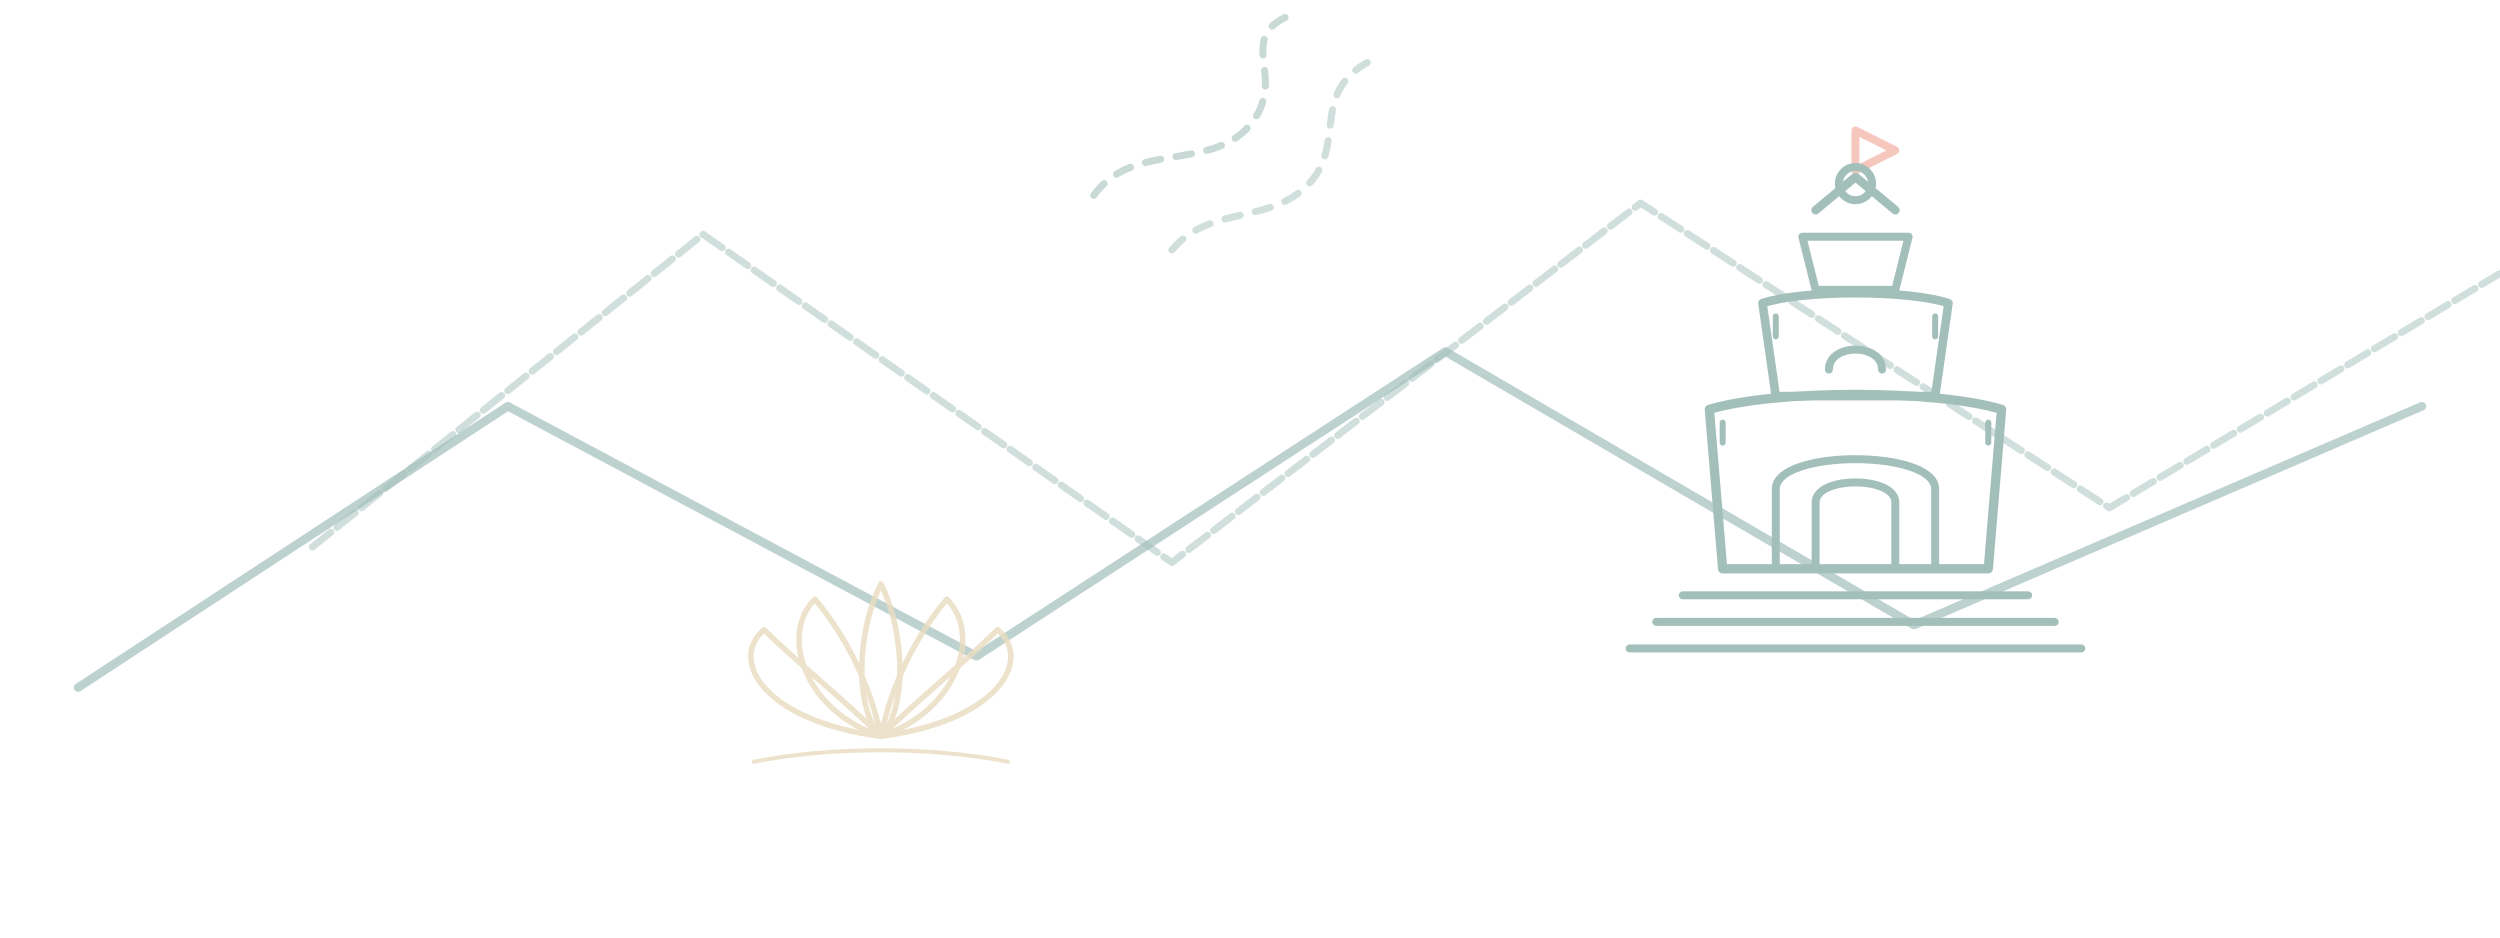
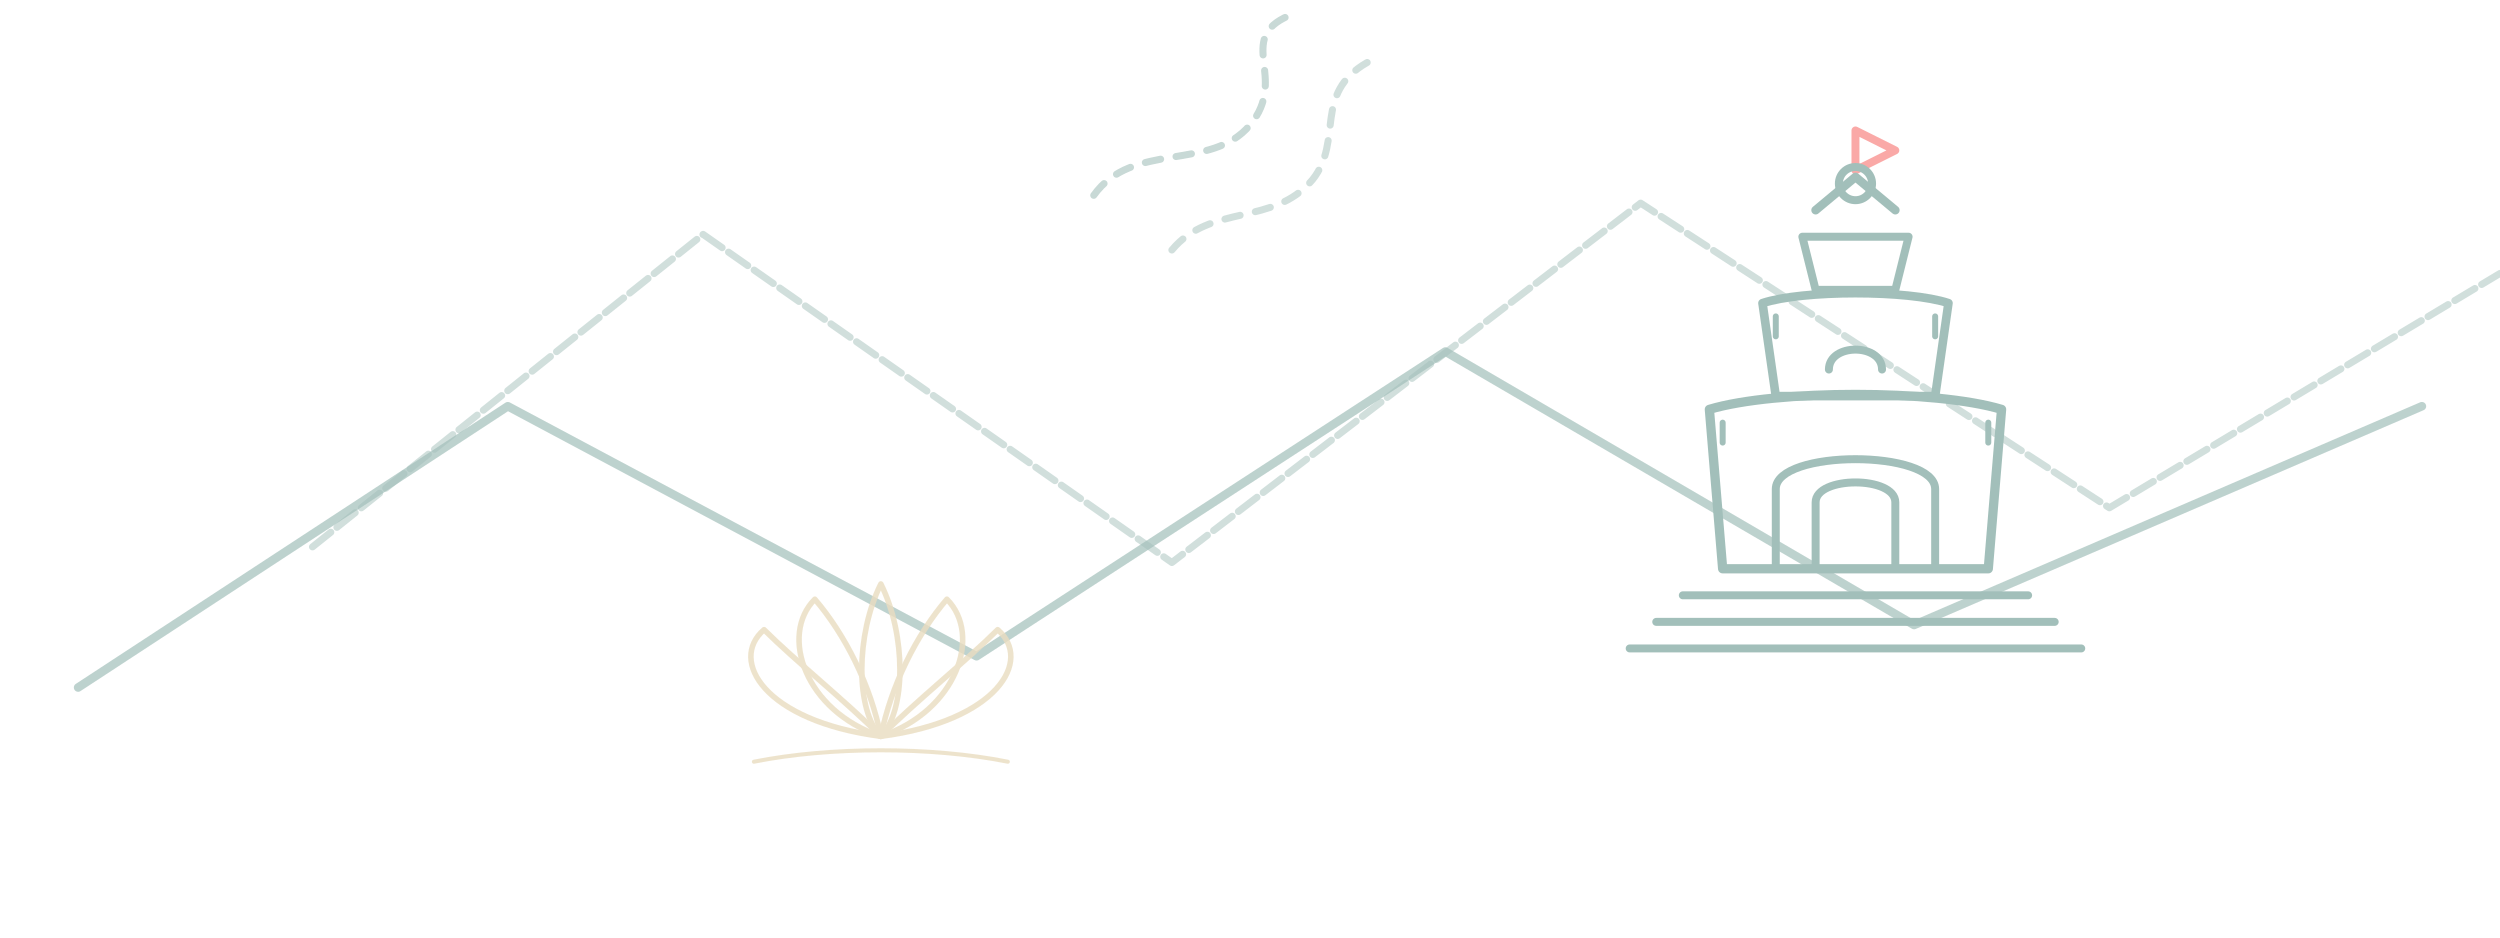
<svg xmlns="http://www.w3.org/2000/svg" viewBox="0 0 320 120" width="320" height="120" fill="none">
  <g stroke="#175f52" stroke-width="1.2" stroke-linecap="round" stroke-linejoin="round" opacity="0.4">
    <path d="M40 70 L90 30 L150 72 L210 26 L270 65 L320 35" stroke-dasharray="3 1" stroke-width="0.9" opacity="0.5" />
    <path d="M10 88 L65 52 L125 84 L185 45 L245 80 L310 52" stroke-width="1.1" opacity="0.7" />
    <g transform="translate(195, 15) scale(0.85)">
-       <path d="M50 8 L50 2 M50 2 L56 5 L50 8" stroke="#e8735a" stroke-width="1.2" />
+       <path d="M50 8 L50 2 M50 2 L56 5 L50 8" stroke="#f22924" stroke-width="1.2" />
      <circle cx="50" cy="10" r="2.5" />
      <path d="M44 14 L50 9 L56 14" stroke-width="1.3" />
      <path d="M42 18 L58 18 L56 26 L44 26 Z" />
      <path d="M36 28 C42 26, 58 26, 64 28 L62 42 L38 42 Z" stroke-width="1.3" />
      <path d="M46 38 C46 34, 54 34, 54 38" />
      <path d="M28 44 C38 41, 62 41, 72 44 L70 68 L30 68 Z" stroke-width="1.4" />
      <path d="M38 68 L38 56 C38 50, 62 50, 62 56 L62 68" />
      <path d="M44 68 L44 58 C44 54, 56 54, 56 58 L56 68" stroke-width="1.2" />
      <path d="M24 72 L76 72 M20 76 L80 76 M16 80 L84 80" stroke-width="1.2" />
      <path d="M30 46 L30 49 M70 46 L70 49 M38 30 L38 33 M62 30 L62 33" stroke-width="0.9" />
    </g>
    <g transform="translate(90, 65) scale(0.65)" stroke="#c9a961" stroke-width="1.1" opacity="0.8">
      <path d="M35 15 C30 25, 30 40, 35 45 C40 40, 40 25, 35 15 Z" />
      <path d="M35 45 C20 40, 15 25, 22 18 C28 25, 33 35, 35 45 Z" />
      <path d="M35 45 C12 42, 5 30, 12 24 C18 30, 28 38, 35 45 Z" />
      <path d="M35 45 C50 40, 55 25, 48 18 C42 25, 37 35, 35 45 Z" />
      <path d="M35 45 C58 42, 65 30, 58 24 C52 30, 42 38, 35 45 Z" />
      <path d="M10 50 C25 47, 45 47, 60 50" stroke-width="0.8" />
    </g>
    <path d="M140 25 C145 18, 155 22, 160 16 C165 10, 158 5, 165 2" stroke-dasharray="2 2" stroke-width="0.9" opacity="0.6" />
    <path d="M150 32 C155 26, 163 29, 168 23 C172 18, 168 12, 175 8" stroke-dasharray="2 2" stroke-width="0.9" opacity="0.5" />
  </g>
</svg>
